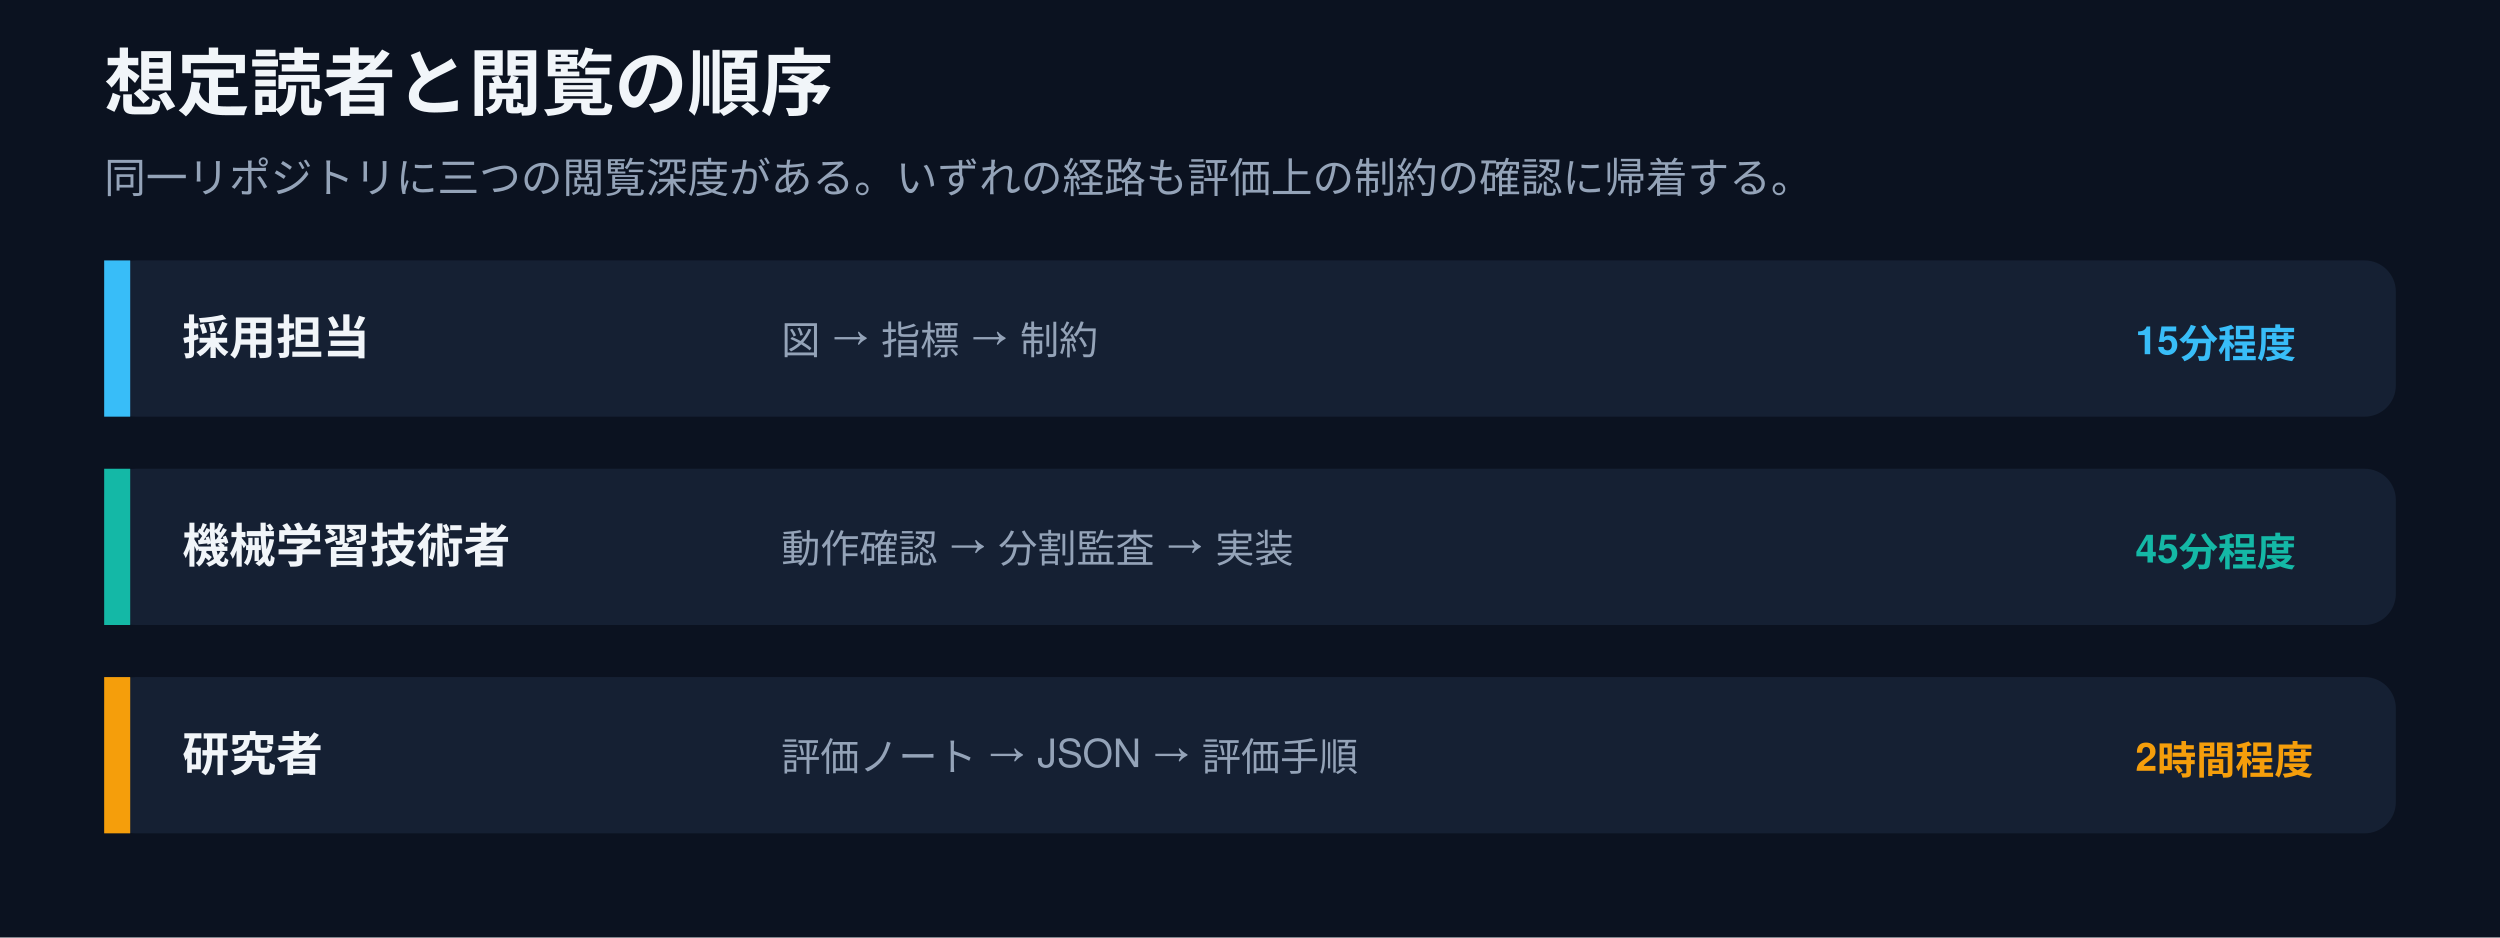
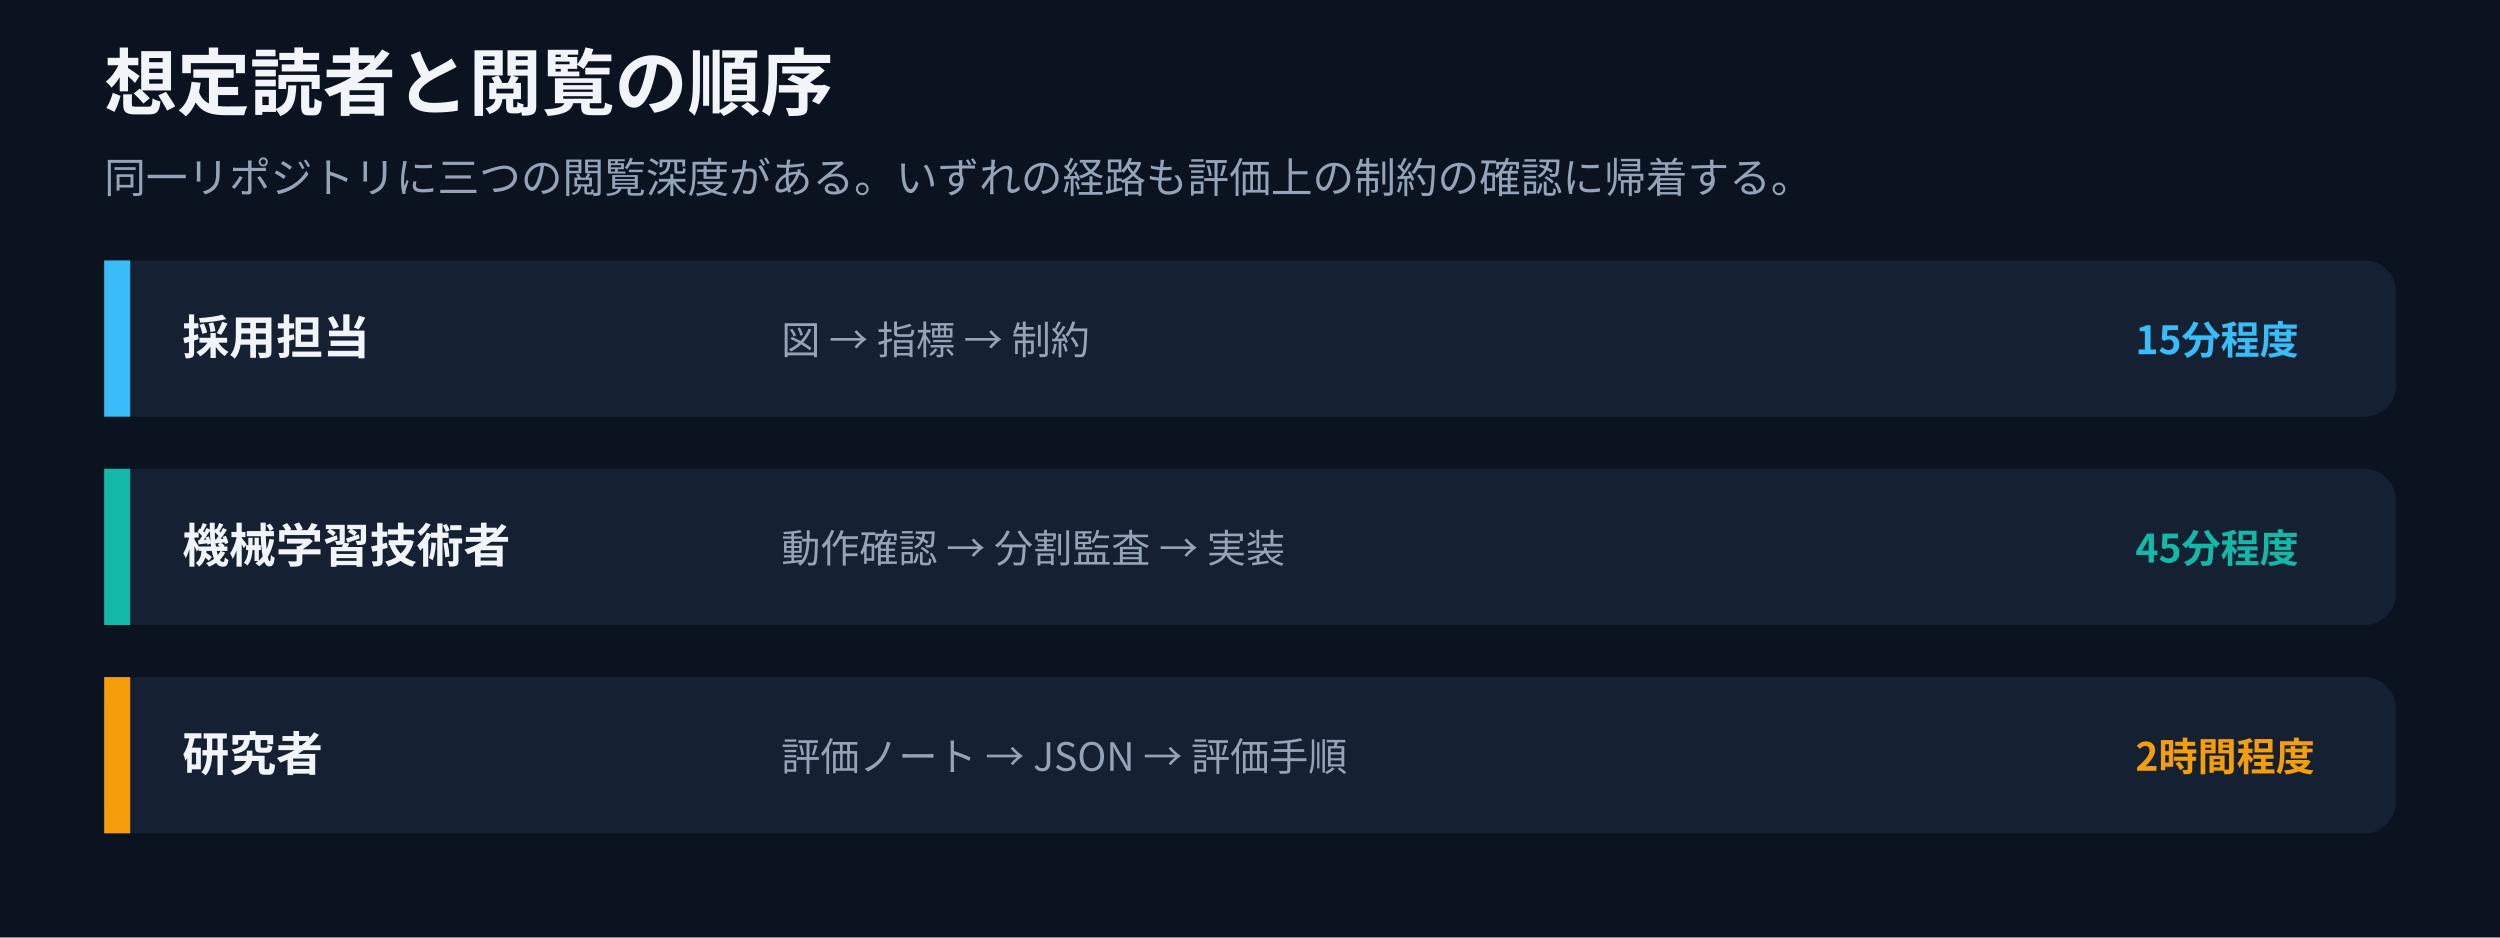
<svg xmlns="http://www.w3.org/2000/svg" viewBox="0 0 960 360" width="100%" preserveAspectRatio="xMidYMid meet" role="img" aria-labelledby="title desc">
  <rect width="960" height="360" fill="#0B1220" />
-   <g font-family="Helvetica, Arial, sans-serif">
+   <g font-family="'Hiragino Sans', 'Hiragino Kaku Gothic ProN', 'Noto Sans CJK JP', 'Yu Gothic', 'Helvetica Neue', Helvetica, Arial, sans-serif">
    <text x="40" y="42" fill="#F1F5F9" font-size="28" font-weight="700">想定読者と閲覧の順序</text>
    <text x="40" y="74" fill="#94A3B8" font-size="16">同一リポジトリに三つの閲覧深度がある。いずれの経路も評価上の制約の確認に帰着する。</text>
    <rect x="40" y="100" rx="12" ry="12" width="880" height="60" fill="#152033" />
    <rect x="40" y="100" width="10" height="60" fill="#38BDF8" />
    <text x="70" y="136" fill="#F1F5F9" font-size="18" font-weight="700">採用担当</text>
    <text x="300" y="136" fill="#94A3B8" font-size="15">図 → 指標 → 制約</text>
    <text x="820" y="136" fill="#38BDF8" font-size="15" font-weight="700">15分程度</text>
    <rect x="40" y="180" rx="12" ry="12" width="880" height="60" fill="#152033" />
    <rect x="40" y="180" width="10" height="60" fill="#14B8A6" />
    <text x="70" y="216" fill="#F1F5F9" font-size="18" font-weight="700">機械学習技術者</text>
    <text x="300" y="216" fill="#94A3B8" font-size="15">動作確認 → 分割監査 → 実装</text>
    <text x="820" y="216" fill="#14B8A6" font-size="15" font-weight="700">45分程度</text>
    <rect x="40" y="260" rx="12" ry="12" width="880" height="60" fill="#152033" />
    <rect x="40" y="260" width="10" height="60" fill="#F59E0B" />
    <text x="70" y="296" fill="#F1F5F9" font-size="18" font-weight="700">研究者</text>
    <text x="300" y="296" fill="#94A3B8" font-size="15">評価ノート → JSON → 評価手順</text>
    <text x="820" y="296" fill="#F59E0B" font-size="15" font-weight="700">2時間程度</text>
  </g>
</svg>
